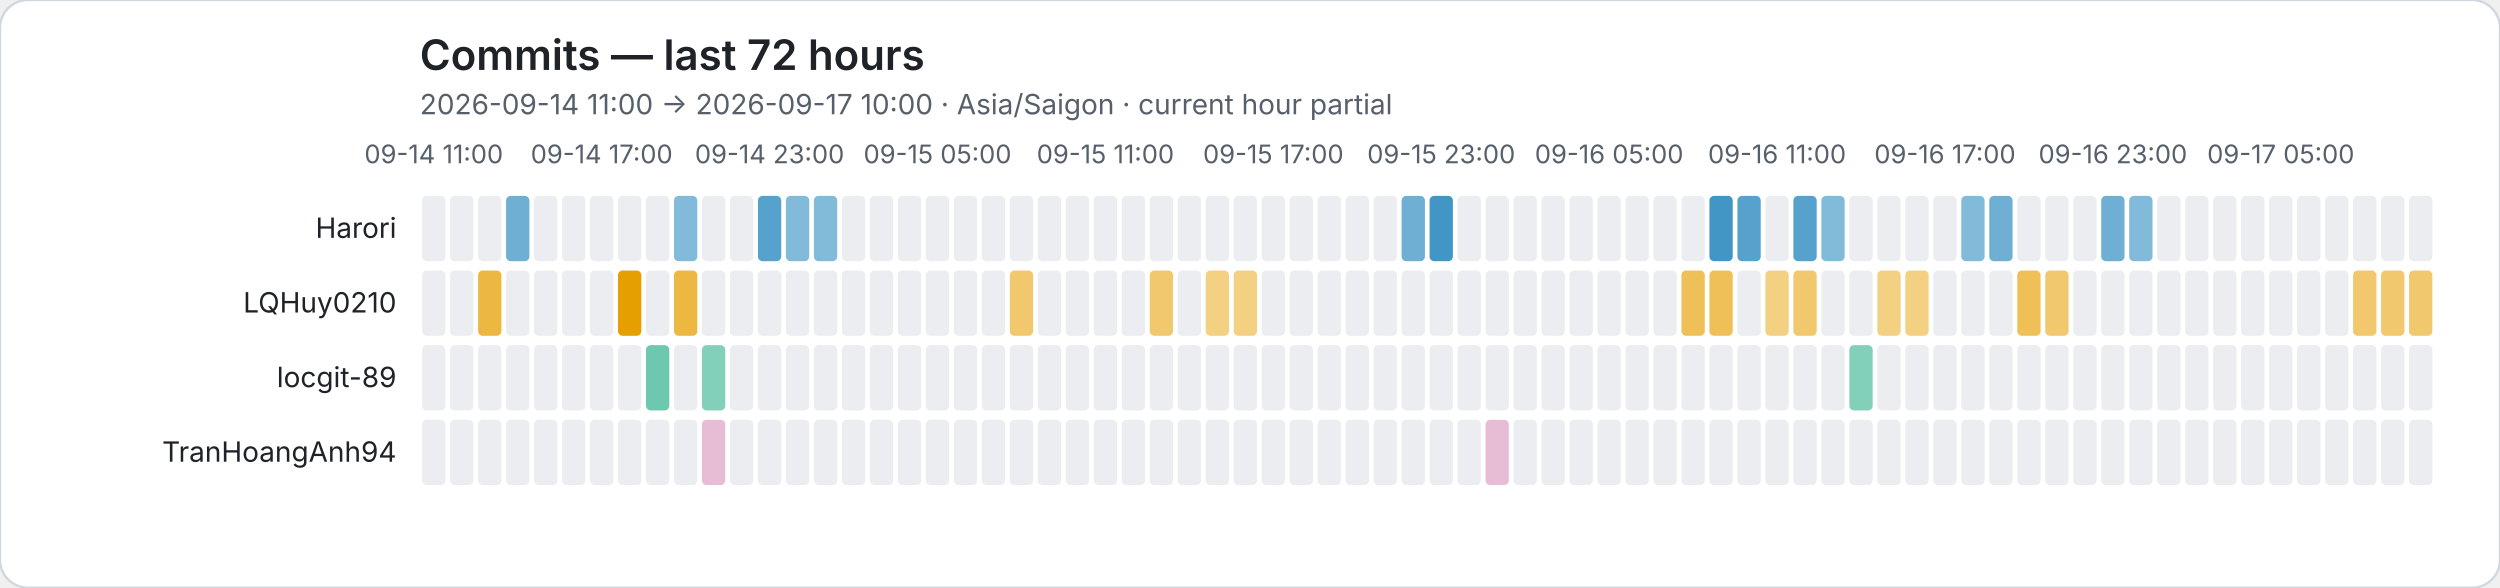
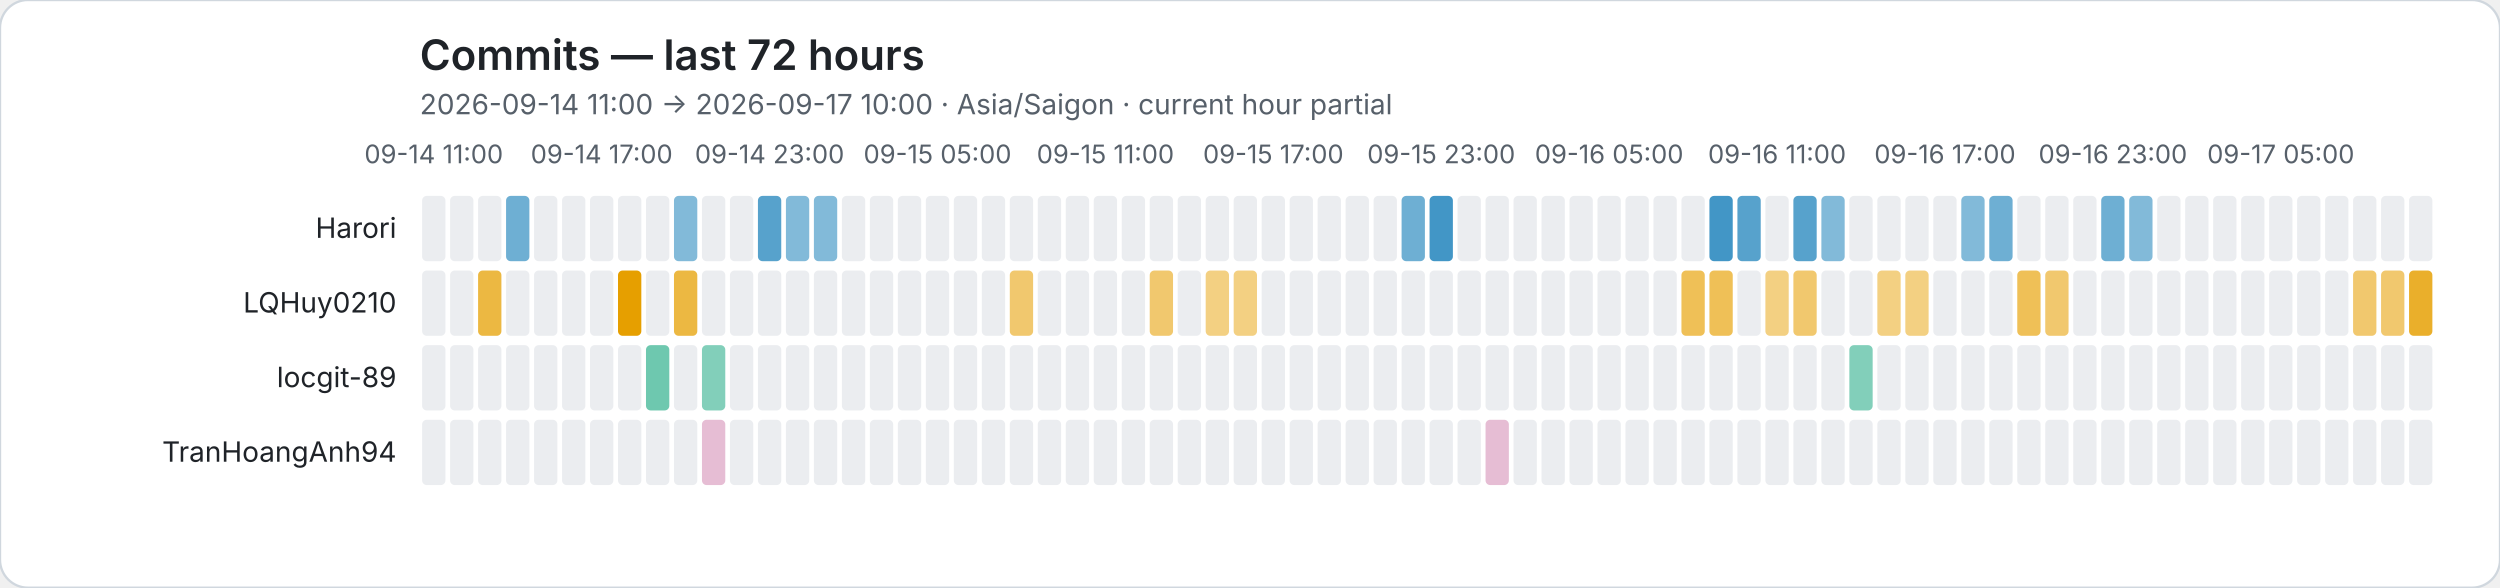
<svg xmlns="http://www.w3.org/2000/svg" role="img" viewBox="0 0 1072 252">
  <rect width="1072" height="252" rx="12" fill="#ffffff" stroke="#d0d7de" />
  <style>text{font-family:system-ui,-apple-system,BlinkMacSystemFont,"Segoe UI",sans-serif}.axis{fill:#57606a;font-size:11px}.heading{fill:#1f2328;font-size:18px;font-weight:600}.subheading{fill:#57606a;font-size:12px}.name{fill:#1f2328;font-size:12px}</style>
  <text class="heading" x="180" y="30">Commits — last 72 hours</text>
  <text class="subheading" x="180" y="49">2026-09-14 11:00 → 2026-09-17 10:00 · Asia/Saigon · current hour partial</text>
  <text class="axis" x="186" y="70" text-anchor="middle">09-14 11:00</text>
  <text class="axis" x="258" y="70" text-anchor="middle">09-14 17:00</text>
  <text class="axis" x="330" y="70" text-anchor="middle">09-14 23:00</text>
  <text class="axis" x="402" y="70" text-anchor="middle">09-15 05:00</text>
  <text class="axis" x="474" y="70" text-anchor="middle">09-15 11:00</text>
  <text class="axis" x="546" y="70" text-anchor="middle">09-15 17:00</text>
  <text class="axis" x="618" y="70" text-anchor="middle">09-15 23:00</text>
  <text class="axis" x="690" y="70" text-anchor="middle">09-16 05:00</text>
  <text class="axis" x="762" y="70" text-anchor="middle">09-16 11:00</text>
  <text class="axis" x="834" y="70" text-anchor="middle">09-16 17:00</text>
  <text class="axis" x="906" y="70" text-anchor="middle">09-16 23:00</text>
  <text class="axis" x="978" y="70" text-anchor="middle">09-17 05:00</text>
  <text class="name" x="170" y="102" text-anchor="end">Harori</text>
  <rect data-hour="0" x="181" y="84" width="10" height="28" rx="2" fill="#ebedf0" />
  <rect data-hour="1" x="193" y="84" width="10" height="28" rx="2" fill="#ebedf0" />
  <rect data-hour="2" x="205" y="84" width="10" height="28" rx="2" fill="#ebedf0" />
  <rect data-hour="3" x="217" y="84" width="10" height="28" rx="2" fill="rgba(0, 114, 178, 0.57)" />
  <rect data-hour="4" x="229" y="84" width="10" height="28" rx="2" fill="#ebedf0" />
  <rect data-hour="5" x="241" y="84" width="10" height="28" rx="2" fill="#ebedf0" />
  <rect data-hour="6" x="253" y="84" width="10" height="28" rx="2" fill="#ebedf0" />
  <rect data-hour="7" x="265" y="84" width="10" height="28" rx="2" fill="#ebedf0" />
  <rect data-hour="8" x="277" y="84" width="10" height="28" rx="2" fill="#ebedf0" />
  <rect data-hour="9" x="289" y="84" width="10" height="28" rx="2" fill="rgba(0, 114, 178, 0.49)" />
  <rect data-hour="10" x="301" y="84" width="10" height="28" rx="2" fill="#ebedf0" />
  <rect data-hour="11" x="313" y="84" width="10" height="28" rx="2" fill="#ebedf0" />
  <rect data-hour="12" x="325" y="84" width="10" height="28" rx="2" fill="rgba(0, 114, 178, 0.66)" />
  <rect data-hour="13" x="337" y="84" width="10" height="28" rx="2" fill="rgba(0, 114, 178, 0.49)" />
  <rect data-hour="14" x="349" y="84" width="10" height="28" rx="2" fill="rgba(0, 114, 178, 0.49)" />
  <rect data-hour="15" x="361" y="84" width="10" height="28" rx="2" fill="#ebedf0" />
  <rect data-hour="16" x="373" y="84" width="10" height="28" rx="2" fill="#ebedf0" />
  <rect data-hour="17" x="385" y="84" width="10" height="28" rx="2" fill="#ebedf0" />
  <rect data-hour="18" x="397" y="84" width="10" height="28" rx="2" fill="#ebedf0" />
  <rect data-hour="19" x="409" y="84" width="10" height="28" rx="2" fill="#ebedf0" />
  <rect data-hour="20" x="421" y="84" width="10" height="28" rx="2" fill="#ebedf0" />
  <rect data-hour="21" x="433" y="84" width="10" height="28" rx="2" fill="#ebedf0" />
  <rect data-hour="22" x="445" y="84" width="10" height="28" rx="2" fill="#ebedf0" />
  <rect data-hour="23" x="457" y="84" width="10" height="28" rx="2" fill="#ebedf0" />
  <rect data-hour="24" x="469" y="84" width="10" height="28" rx="2" fill="#ebedf0" />
  <rect data-hour="25" x="481" y="84" width="10" height="28" rx="2" fill="#ebedf0" />
  <rect data-hour="26" x="493" y="84" width="10" height="28" rx="2" fill="#ebedf0" />
  <rect data-hour="27" x="505" y="84" width="10" height="28" rx="2" fill="#ebedf0" />
  <rect data-hour="28" x="517" y="84" width="10" height="28" rx="2" fill="#ebedf0" />
  <rect data-hour="29" x="529" y="84" width="10" height="28" rx="2" fill="#ebedf0" />
  <rect data-hour="30" x="541" y="84" width="10" height="28" rx="2" fill="#ebedf0" />
  <rect data-hour="31" x="553" y="84" width="10" height="28" rx="2" fill="#ebedf0" />
  <rect data-hour="32" x="565" y="84" width="10" height="28" rx="2" fill="#ebedf0" />
  <rect data-hour="33" x="577" y="84" width="10" height="28" rx="2" fill="#ebedf0" />
  <rect data-hour="34" x="589" y="84" width="10" height="28" rx="2" fill="#ebedf0" />
  <rect data-hour="35" x="601" y="84" width="10" height="28" rx="2" fill="rgba(0, 114, 178, 0.57)" />
  <rect data-hour="36" x="613" y="84" width="10" height="28" rx="2" fill="rgba(0, 114, 178, 0.74)" />
  <rect data-hour="37" x="625" y="84" width="10" height="28" rx="2" fill="#ebedf0" />
  <rect data-hour="38" x="637" y="84" width="10" height="28" rx="2" fill="#ebedf0" />
  <rect data-hour="39" x="649" y="84" width="10" height="28" rx="2" fill="#ebedf0" />
  <rect data-hour="40" x="661" y="84" width="10" height="28" rx="2" fill="#ebedf0" />
  <rect data-hour="41" x="673" y="84" width="10" height="28" rx="2" fill="#ebedf0" />
  <rect data-hour="42" x="685" y="84" width="10" height="28" rx="2" fill="#ebedf0" />
  <rect data-hour="43" x="697" y="84" width="10" height="28" rx="2" fill="#ebedf0" />
  <rect data-hour="44" x="709" y="84" width="10" height="28" rx="2" fill="#ebedf0" />
  <rect data-hour="45" x="721" y="84" width="10" height="28" rx="2" fill="#ebedf0" />
  <rect data-hour="46" x="733" y="84" width="10" height="28" rx="2" fill="rgba(0, 114, 178, 0.74)" />
  <rect data-hour="47" x="745" y="84" width="10" height="28" rx="2" fill="rgba(0, 114, 178, 0.66)" />
  <rect data-hour="48" x="757" y="84" width="10" height="28" rx="2" fill="#ebedf0" />
  <rect data-hour="49" x="769" y="84" width="10" height="28" rx="2" fill="rgba(0, 114, 178, 0.66)" />
  <rect data-hour="50" x="781" y="84" width="10" height="28" rx="2" fill="rgba(0, 114, 178, 0.49)" />
  <rect data-hour="51" x="793" y="84" width="10" height="28" rx="2" fill="#ebedf0" />
  <rect data-hour="52" x="805" y="84" width="10" height="28" rx="2" fill="#ebedf0" />
  <rect data-hour="53" x="817" y="84" width="10" height="28" rx="2" fill="#ebedf0" />
  <rect data-hour="54" x="829" y="84" width="10" height="28" rx="2" fill="#ebedf0" />
  <rect data-hour="55" x="841" y="84" width="10" height="28" rx="2" fill="rgba(0, 114, 178, 0.49)" />
  <rect data-hour="56" x="853" y="84" width="10" height="28" rx="2" fill="rgba(0, 114, 178, 0.57)" />
  <rect data-hour="57" x="865" y="84" width="10" height="28" rx="2" fill="#ebedf0" />
  <rect data-hour="58" x="877" y="84" width="10" height="28" rx="2" fill="#ebedf0" />
  <rect data-hour="59" x="889" y="84" width="10" height="28" rx="2" fill="#ebedf0" />
  <rect data-hour="60" x="901" y="84" width="10" height="28" rx="2" fill="rgba(0, 114, 178, 0.57)" />
  <rect data-hour="61" x="913" y="84" width="10" height="28" rx="2" fill="rgba(0, 114, 178, 0.49)" />
  <rect data-hour="62" x="925" y="84" width="10" height="28" rx="2" fill="#ebedf0" />
  <rect data-hour="63" x="937" y="84" width="10" height="28" rx="2" fill="#ebedf0" />
  <rect data-hour="64" x="949" y="84" width="10" height="28" rx="2" fill="#ebedf0" />
  <rect data-hour="65" x="961" y="84" width="10" height="28" rx="2" fill="#ebedf0" />
  <rect data-hour="66" x="973" y="84" width="10" height="28" rx="2" fill="#ebedf0" />
  <rect data-hour="67" x="985" y="84" width="10" height="28" rx="2" fill="#ebedf0" />
  <rect data-hour="68" x="997" y="84" width="10" height="28" rx="2" fill="#ebedf0" />
  <rect data-hour="69" x="1009" y="84" width="10" height="28" rx="2" fill="#ebedf0" />
  <rect data-hour="70" x="1021" y="84" width="10" height="28" rx="2" fill="#ebedf0" />
  <rect data-hour="71" x="1033" y="84" width="10" height="28" rx="2" fill="#ebedf0" />
  <text class="name" x="170" y="134" text-anchor="end">LQHuy0210</text>
  <rect data-hour="0" x="181" y="116" width="10" height="28" rx="2" fill="#ebedf0" />
  <rect data-hour="1" x="193" y="116" width="10" height="28" rx="2" fill="#ebedf0" />
  <rect data-hour="2" x="205" y="116" width="10" height="28" rx="2" fill="rgba(230, 159, 0, 0.74)" />
  <rect data-hour="3" x="217" y="116" width="10" height="28" rx="2" fill="#ebedf0" />
  <rect data-hour="4" x="229" y="116" width="10" height="28" rx="2" fill="#ebedf0" />
  <rect data-hour="5" x="241" y="116" width="10" height="28" rx="2" fill="#ebedf0" />
  <rect data-hour="6" x="253" y="116" width="10" height="28" rx="2" fill="#ebedf0" />
  <rect data-hour="7" x="265" y="116" width="10" height="28" rx="2" fill="rgba(230, 159, 0, 1.00)" />
  <rect data-hour="8" x="277" y="116" width="10" height="28" rx="2" fill="#ebedf0" />
  <rect data-hour="9" x="289" y="116" width="10" height="28" rx="2" fill="rgba(230, 159, 0, 0.74)" />
  <rect data-hour="10" x="301" y="116" width="10" height="28" rx="2" fill="#ebedf0" />
  <rect data-hour="11" x="313" y="116" width="10" height="28" rx="2" fill="#ebedf0" />
  <rect data-hour="12" x="325" y="116" width="10" height="28" rx="2" fill="#ebedf0" />
  <rect data-hour="13" x="337" y="116" width="10" height="28" rx="2" fill="#ebedf0" />
  <rect data-hour="14" x="349" y="116" width="10" height="28" rx="2" fill="#ebedf0" />
  <rect data-hour="15" x="361" y="116" width="10" height="28" rx="2" fill="#ebedf0" />
  <rect data-hour="16" x="373" y="116" width="10" height="28" rx="2" fill="#ebedf0" />
  <rect data-hour="17" x="385" y="116" width="10" height="28" rx="2" fill="#ebedf0" />
  <rect data-hour="18" x="397" y="116" width="10" height="28" rx="2" fill="#ebedf0" />
  <rect data-hour="19" x="409" y="116" width="10" height="28" rx="2" fill="#ebedf0" />
  <rect data-hour="20" x="421" y="116" width="10" height="28" rx="2" fill="#ebedf0" />
  <rect data-hour="21" x="433" y="116" width="10" height="28" rx="2" fill="rgba(230, 159, 0, 0.57)" />
  <rect data-hour="22" x="445" y="116" width="10" height="28" rx="2" fill="#ebedf0" />
  <rect data-hour="23" x="457" y="116" width="10" height="28" rx="2" fill="#ebedf0" />
  <rect data-hour="24" x="469" y="116" width="10" height="28" rx="2" fill="#ebedf0" />
  <rect data-hour="25" x="481" y="116" width="10" height="28" rx="2" fill="#ebedf0" />
  <rect data-hour="26" x="493" y="116" width="10" height="28" rx="2" fill="rgba(230, 159, 0, 0.57)" />
  <rect data-hour="27" x="505" y="116" width="10" height="28" rx="2" fill="#ebedf0" />
  <rect data-hour="28" x="517" y="116" width="10" height="28" rx="2" fill="rgba(230, 159, 0, 0.49)" />
  <rect data-hour="29" x="529" y="116" width="10" height="28" rx="2" fill="rgba(230, 159, 0, 0.49)" />
  <rect data-hour="30" x="541" y="116" width="10" height="28" rx="2" fill="#ebedf0" />
  <rect data-hour="31" x="553" y="116" width="10" height="28" rx="2" fill="#ebedf0" />
  <rect data-hour="32" x="565" y="116" width="10" height="28" rx="2" fill="#ebedf0" />
  <rect data-hour="33" x="577" y="116" width="10" height="28" rx="2" fill="#ebedf0" />
  <rect data-hour="34" x="589" y="116" width="10" height="28" rx="2" fill="#ebedf0" />
  <rect data-hour="35" x="601" y="116" width="10" height="28" rx="2" fill="#ebedf0" />
  <rect data-hour="36" x="613" y="116" width="10" height="28" rx="2" fill="#ebedf0" />
  <rect data-hour="37" x="625" y="116" width="10" height="28" rx="2" fill="#ebedf0" />
  <rect data-hour="38" x="637" y="116" width="10" height="28" rx="2" fill="#ebedf0" />
  <rect data-hour="39" x="649" y="116" width="10" height="28" rx="2" fill="#ebedf0" />
  <rect data-hour="40" x="661" y="116" width="10" height="28" rx="2" fill="#ebedf0" />
  <rect data-hour="41" x="673" y="116" width="10" height="28" rx="2" fill="#ebedf0" />
  <rect data-hour="42" x="685" y="116" width="10" height="28" rx="2" fill="#ebedf0" />
  <rect data-hour="43" x="697" y="116" width="10" height="28" rx="2" fill="#ebedf0" />
  <rect data-hour="44" x="709" y="116" width="10" height="28" rx="2" fill="#ebedf0" />
  <rect data-hour="45" x="721" y="116" width="10" height="28" rx="2" fill="rgba(230, 159, 0, 0.66)" />
  <rect data-hour="46" x="733" y="116" width="10" height="28" rx="2" fill="rgba(230, 159, 0, 0.66)" />
  <rect data-hour="47" x="745" y="116" width="10" height="28" rx="2" fill="#ebedf0" />
  <rect data-hour="48" x="757" y="116" width="10" height="28" rx="2" fill="rgba(230, 159, 0, 0.49)" />
  <rect data-hour="49" x="769" y="116" width="10" height="28" rx="2" fill="rgba(230, 159, 0, 0.57)" />
  <rect data-hour="50" x="781" y="116" width="10" height="28" rx="2" fill="#ebedf0" />
  <rect data-hour="51" x="793" y="116" width="10" height="28" rx="2" fill="#ebedf0" />
  <rect data-hour="52" x="805" y="116" width="10" height="28" rx="2" fill="rgba(230, 159, 0, 0.49)" />
  <rect data-hour="53" x="817" y="116" width="10" height="28" rx="2" fill="rgba(230, 159, 0, 0.49)" />
  <rect data-hour="54" x="829" y="116" width="10" height="28" rx="2" fill="#ebedf0" />
  <rect data-hour="55" x="841" y="116" width="10" height="28" rx="2" fill="#ebedf0" />
  <rect data-hour="56" x="853" y="116" width="10" height="28" rx="2" fill="#ebedf0" />
  <rect data-hour="57" x="865" y="116" width="10" height="28" rx="2" fill="rgba(230, 159, 0, 0.66)" />
  <rect data-hour="58" x="877" y="116" width="10" height="28" rx="2" fill="rgba(230, 159, 0, 0.57)" />
  <rect data-hour="59" x="889" y="116" width="10" height="28" rx="2" fill="#ebedf0" />
  <rect data-hour="60" x="901" y="116" width="10" height="28" rx="2" fill="#ebedf0" />
  <rect data-hour="61" x="913" y="116" width="10" height="28" rx="2" fill="#ebedf0" />
  <rect data-hour="62" x="925" y="116" width="10" height="28" rx="2" fill="#ebedf0" />
  <rect data-hour="63" x="937" y="116" width="10" height="28" rx="2" fill="#ebedf0" />
  <rect data-hour="64" x="949" y="116" width="10" height="28" rx="2" fill="#ebedf0" />
  <rect data-hour="65" x="961" y="116" width="10" height="28" rx="2" fill="#ebedf0" />
  <rect data-hour="66" x="973" y="116" width="10" height="28" rx="2" fill="#ebedf0" />
  <rect data-hour="67" x="985" y="116" width="10" height="28" rx="2" fill="#ebedf0" />
  <rect data-hour="68" x="997" y="116" width="10" height="28" rx="2" fill="#ebedf0" />
  <rect data-hour="69" x="1009" y="116" width="10" height="28" rx="2" fill="rgba(230, 159, 0, 0.57)" />
  <rect data-hour="70" x="1021" y="116" width="10" height="28" rx="2" fill="rgba(230, 159, 0, 0.57)" />
-   <rect data-hour="71" x="1033" y="116" width="10" height="28" rx="2" fill="rgba(230, 159, 0, 0.57)" />
+   <rect data-hour="71" x="1033" y="116" width="10" height="28" rx="2" fill="rgba(230, 159, 0, 0.83)" />
  <text class="name" x="170" y="166" text-anchor="end">locgit-89</text>
  <rect data-hour="0" x="181" y="148" width="10" height="28" rx="2" fill="#ebedf0" />
  <rect data-hour="1" x="193" y="148" width="10" height="28" rx="2" fill="#ebedf0" />
  <rect data-hour="2" x="205" y="148" width="10" height="28" rx="2" fill="#ebedf0" />
  <rect data-hour="3" x="217" y="148" width="10" height="28" rx="2" fill="#ebedf0" />
  <rect data-hour="4" x="229" y="148" width="10" height="28" rx="2" fill="#ebedf0" />
  <rect data-hour="5" x="241" y="148" width="10" height="28" rx="2" fill="#ebedf0" />
  <rect data-hour="6" x="253" y="148" width="10" height="28" rx="2" fill="#ebedf0" />
  <rect data-hour="7" x="265" y="148" width="10" height="28" rx="2" fill="#ebedf0" />
  <rect data-hour="8" x="277" y="148" width="10" height="28" rx="2" fill="rgba(0, 158, 115, 0.57)" />
  <rect data-hour="9" x="289" y="148" width="10" height="28" rx="2" fill="#ebedf0" />
  <rect data-hour="10" x="301" y="148" width="10" height="28" rx="2" fill="rgba(0, 158, 115, 0.49)" />
  <rect data-hour="11" x="313" y="148" width="10" height="28" rx="2" fill="#ebedf0" />
  <rect data-hour="12" x="325" y="148" width="10" height="28" rx="2" fill="#ebedf0" />
  <rect data-hour="13" x="337" y="148" width="10" height="28" rx="2" fill="#ebedf0" />
  <rect data-hour="14" x="349" y="148" width="10" height="28" rx="2" fill="#ebedf0" />
  <rect data-hour="15" x="361" y="148" width="10" height="28" rx="2" fill="#ebedf0" />
  <rect data-hour="16" x="373" y="148" width="10" height="28" rx="2" fill="#ebedf0" />
  <rect data-hour="17" x="385" y="148" width="10" height="28" rx="2" fill="#ebedf0" />
  <rect data-hour="18" x="397" y="148" width="10" height="28" rx="2" fill="#ebedf0" />
  <rect data-hour="19" x="409" y="148" width="10" height="28" rx="2" fill="#ebedf0" />
  <rect data-hour="20" x="421" y="148" width="10" height="28" rx="2" fill="#ebedf0" />
  <rect data-hour="21" x="433" y="148" width="10" height="28" rx="2" fill="#ebedf0" />
  <rect data-hour="22" x="445" y="148" width="10" height="28" rx="2" fill="#ebedf0" />
  <rect data-hour="23" x="457" y="148" width="10" height="28" rx="2" fill="#ebedf0" />
  <rect data-hour="24" x="469" y="148" width="10" height="28" rx="2" fill="#ebedf0" />
  <rect data-hour="25" x="481" y="148" width="10" height="28" rx="2" fill="#ebedf0" />
  <rect data-hour="26" x="493" y="148" width="10" height="28" rx="2" fill="#ebedf0" />
  <rect data-hour="27" x="505" y="148" width="10" height="28" rx="2" fill="#ebedf0" />
  <rect data-hour="28" x="517" y="148" width="10" height="28" rx="2" fill="#ebedf0" />
  <rect data-hour="29" x="529" y="148" width="10" height="28" rx="2" fill="#ebedf0" />
  <rect data-hour="30" x="541" y="148" width="10" height="28" rx="2" fill="#ebedf0" />
  <rect data-hour="31" x="553" y="148" width="10" height="28" rx="2" fill="#ebedf0" />
  <rect data-hour="32" x="565" y="148" width="10" height="28" rx="2" fill="#ebedf0" />
  <rect data-hour="33" x="577" y="148" width="10" height="28" rx="2" fill="#ebedf0" />
  <rect data-hour="34" x="589" y="148" width="10" height="28" rx="2" fill="#ebedf0" />
  <rect data-hour="35" x="601" y="148" width="10" height="28" rx="2" fill="#ebedf0" />
  <rect data-hour="36" x="613" y="148" width="10" height="28" rx="2" fill="#ebedf0" />
  <rect data-hour="37" x="625" y="148" width="10" height="28" rx="2" fill="#ebedf0" />
  <rect data-hour="38" x="637" y="148" width="10" height="28" rx="2" fill="#ebedf0" />
  <rect data-hour="39" x="649" y="148" width="10" height="28" rx="2" fill="#ebedf0" />
  <rect data-hour="40" x="661" y="148" width="10" height="28" rx="2" fill="#ebedf0" />
  <rect data-hour="41" x="673" y="148" width="10" height="28" rx="2" fill="#ebedf0" />
  <rect data-hour="42" x="685" y="148" width="10" height="28" rx="2" fill="#ebedf0" />
  <rect data-hour="43" x="697" y="148" width="10" height="28" rx="2" fill="#ebedf0" />
  <rect data-hour="44" x="709" y="148" width="10" height="28" rx="2" fill="#ebedf0" />
  <rect data-hour="45" x="721" y="148" width="10" height="28" rx="2" fill="#ebedf0" />
  <rect data-hour="46" x="733" y="148" width="10" height="28" rx="2" fill="#ebedf0" />
  <rect data-hour="47" x="745" y="148" width="10" height="28" rx="2" fill="#ebedf0" />
  <rect data-hour="48" x="757" y="148" width="10" height="28" rx="2" fill="#ebedf0" />
  <rect data-hour="49" x="769" y="148" width="10" height="28" rx="2" fill="#ebedf0" />
  <rect data-hour="50" x="781" y="148" width="10" height="28" rx="2" fill="#ebedf0" />
  <rect data-hour="51" x="793" y="148" width="10" height="28" rx="2" fill="rgba(0, 158, 115, 0.49)" />
  <rect data-hour="52" x="805" y="148" width="10" height="28" rx="2" fill="#ebedf0" />
  <rect data-hour="53" x="817" y="148" width="10" height="28" rx="2" fill="#ebedf0" />
  <rect data-hour="54" x="829" y="148" width="10" height="28" rx="2" fill="#ebedf0" />
  <rect data-hour="55" x="841" y="148" width="10" height="28" rx="2" fill="#ebedf0" />
  <rect data-hour="56" x="853" y="148" width="10" height="28" rx="2" fill="#ebedf0" />
  <rect data-hour="57" x="865" y="148" width="10" height="28" rx="2" fill="#ebedf0" />
  <rect data-hour="58" x="877" y="148" width="10" height="28" rx="2" fill="#ebedf0" />
  <rect data-hour="59" x="889" y="148" width="10" height="28" rx="2" fill="#ebedf0" />
  <rect data-hour="60" x="901" y="148" width="10" height="28" rx="2" fill="#ebedf0" />
  <rect data-hour="61" x="913" y="148" width="10" height="28" rx="2" fill="#ebedf0" />
  <rect data-hour="62" x="925" y="148" width="10" height="28" rx="2" fill="#ebedf0" />
  <rect data-hour="63" x="937" y="148" width="10" height="28" rx="2" fill="#ebedf0" />
  <rect data-hour="64" x="949" y="148" width="10" height="28" rx="2" fill="#ebedf0" />
  <rect data-hour="65" x="961" y="148" width="10" height="28" rx="2" fill="#ebedf0" />
  <rect data-hour="66" x="973" y="148" width="10" height="28" rx="2" fill="#ebedf0" />
  <rect data-hour="67" x="985" y="148" width="10" height="28" rx="2" fill="#ebedf0" />
  <rect data-hour="68" x="997" y="148" width="10" height="28" rx="2" fill="#ebedf0" />
  <rect data-hour="69" x="1009" y="148" width="10" height="28" rx="2" fill="#ebedf0" />
  <rect data-hour="70" x="1021" y="148" width="10" height="28" rx="2" fill="#ebedf0" />
  <rect data-hour="71" x="1033" y="148" width="10" height="28" rx="2" fill="#ebedf0" />
  <text class="name" x="170" y="198" text-anchor="end">TranHoangAnh94</text>
  <rect data-hour="0" x="181" y="180" width="10" height="28" rx="2" fill="#ebedf0" />
  <rect data-hour="1" x="193" y="180" width="10" height="28" rx="2" fill="#ebedf0" />
  <rect data-hour="2" x="205" y="180" width="10" height="28" rx="2" fill="#ebedf0" />
  <rect data-hour="3" x="217" y="180" width="10" height="28" rx="2" fill="#ebedf0" />
  <rect data-hour="4" x="229" y="180" width="10" height="28" rx="2" fill="#ebedf0" />
  <rect data-hour="5" x="241" y="180" width="10" height="28" rx="2" fill="#ebedf0" />
  <rect data-hour="6" x="253" y="180" width="10" height="28" rx="2" fill="#ebedf0" />
  <rect data-hour="7" x="265" y="180" width="10" height="28" rx="2" fill="#ebedf0" />
  <rect data-hour="8" x="277" y="180" width="10" height="28" rx="2" fill="#ebedf0" />
  <rect data-hour="9" x="289" y="180" width="10" height="28" rx="2" fill="#ebedf0" />
  <rect data-hour="10" x="301" y="180" width="10" height="28" rx="2" fill="rgba(204, 121, 167, 0.49)" />
  <rect data-hour="11" x="313" y="180" width="10" height="28" rx="2" fill="#ebedf0" />
  <rect data-hour="12" x="325" y="180" width="10" height="28" rx="2" fill="#ebedf0" />
  <rect data-hour="13" x="337" y="180" width="10" height="28" rx="2" fill="#ebedf0" />
  <rect data-hour="14" x="349" y="180" width="10" height="28" rx="2" fill="#ebedf0" />
  <rect data-hour="15" x="361" y="180" width="10" height="28" rx="2" fill="#ebedf0" />
  <rect data-hour="16" x="373" y="180" width="10" height="28" rx="2" fill="#ebedf0" />
  <rect data-hour="17" x="385" y="180" width="10" height="28" rx="2" fill="#ebedf0" />
  <rect data-hour="18" x="397" y="180" width="10" height="28" rx="2" fill="#ebedf0" />
  <rect data-hour="19" x="409" y="180" width="10" height="28" rx="2" fill="#ebedf0" />
  <rect data-hour="20" x="421" y="180" width="10" height="28" rx="2" fill="#ebedf0" />
  <rect data-hour="21" x="433" y="180" width="10" height="28" rx="2" fill="#ebedf0" />
  <rect data-hour="22" x="445" y="180" width="10" height="28" rx="2" fill="#ebedf0" />
  <rect data-hour="23" x="457" y="180" width="10" height="28" rx="2" fill="#ebedf0" />
  <rect data-hour="24" x="469" y="180" width="10" height="28" rx="2" fill="#ebedf0" />
  <rect data-hour="25" x="481" y="180" width="10" height="28" rx="2" fill="#ebedf0" />
  <rect data-hour="26" x="493" y="180" width="10" height="28" rx="2" fill="#ebedf0" />
  <rect data-hour="27" x="505" y="180" width="10" height="28" rx="2" fill="#ebedf0" />
  <rect data-hour="28" x="517" y="180" width="10" height="28" rx="2" fill="#ebedf0" />
  <rect data-hour="29" x="529" y="180" width="10" height="28" rx="2" fill="#ebedf0" />
  <rect data-hour="30" x="541" y="180" width="10" height="28" rx="2" fill="#ebedf0" />
  <rect data-hour="31" x="553" y="180" width="10" height="28" rx="2" fill="#ebedf0" />
  <rect data-hour="32" x="565" y="180" width="10" height="28" rx="2" fill="#ebedf0" />
  <rect data-hour="33" x="577" y="180" width="10" height="28" rx="2" fill="#ebedf0" />
  <rect data-hour="34" x="589" y="180" width="10" height="28" rx="2" fill="#ebedf0" />
  <rect data-hour="35" x="601" y="180" width="10" height="28" rx="2" fill="#ebedf0" />
  <rect data-hour="36" x="613" y="180" width="10" height="28" rx="2" fill="#ebedf0" />
  <rect data-hour="37" x="625" y="180" width="10" height="28" rx="2" fill="#ebedf0" />
  <rect data-hour="38" x="637" y="180" width="10" height="28" rx="2" fill="rgba(204, 121, 167, 0.49)" />
  <rect data-hour="39" x="649" y="180" width="10" height="28" rx="2" fill="#ebedf0" />
  <rect data-hour="40" x="661" y="180" width="10" height="28" rx="2" fill="#ebedf0" />
  <rect data-hour="41" x="673" y="180" width="10" height="28" rx="2" fill="#ebedf0" />
  <rect data-hour="42" x="685" y="180" width="10" height="28" rx="2" fill="#ebedf0" />
  <rect data-hour="43" x="697" y="180" width="10" height="28" rx="2" fill="#ebedf0" />
  <rect data-hour="44" x="709" y="180" width="10" height="28" rx="2" fill="#ebedf0" />
  <rect data-hour="45" x="721" y="180" width="10" height="28" rx="2" fill="#ebedf0" />
  <rect data-hour="46" x="733" y="180" width="10" height="28" rx="2" fill="#ebedf0" />
  <rect data-hour="47" x="745" y="180" width="10" height="28" rx="2" fill="#ebedf0" />
  <rect data-hour="48" x="757" y="180" width="10" height="28" rx="2" fill="#ebedf0" />
  <rect data-hour="49" x="769" y="180" width="10" height="28" rx="2" fill="#ebedf0" />
  <rect data-hour="50" x="781" y="180" width="10" height="28" rx="2" fill="#ebedf0" />
  <rect data-hour="51" x="793" y="180" width="10" height="28" rx="2" fill="#ebedf0" />
  <rect data-hour="52" x="805" y="180" width="10" height="28" rx="2" fill="#ebedf0" />
  <rect data-hour="53" x="817" y="180" width="10" height="28" rx="2" fill="#ebedf0" />
  <rect data-hour="54" x="829" y="180" width="10" height="28" rx="2" fill="#ebedf0" />
  <rect data-hour="55" x="841" y="180" width="10" height="28" rx="2" fill="#ebedf0" />
  <rect data-hour="56" x="853" y="180" width="10" height="28" rx="2" fill="#ebedf0" />
  <rect data-hour="57" x="865" y="180" width="10" height="28" rx="2" fill="#ebedf0" />
  <rect data-hour="58" x="877" y="180" width="10" height="28" rx="2" fill="#ebedf0" />
  <rect data-hour="59" x="889" y="180" width="10" height="28" rx="2" fill="#ebedf0" />
  <rect data-hour="60" x="901" y="180" width="10" height="28" rx="2" fill="#ebedf0" />
  <rect data-hour="61" x="913" y="180" width="10" height="28" rx="2" fill="#ebedf0" />
  <rect data-hour="62" x="925" y="180" width="10" height="28" rx="2" fill="#ebedf0" />
  <rect data-hour="63" x="937" y="180" width="10" height="28" rx="2" fill="#ebedf0" />
  <rect data-hour="64" x="949" y="180" width="10" height="28" rx="2" fill="#ebedf0" />
  <rect data-hour="65" x="961" y="180" width="10" height="28" rx="2" fill="#ebedf0" />
  <rect data-hour="66" x="973" y="180" width="10" height="28" rx="2" fill="#ebedf0" />
  <rect data-hour="67" x="985" y="180" width="10" height="28" rx="2" fill="#ebedf0" />
  <rect data-hour="68" x="997" y="180" width="10" height="28" rx="2" fill="#ebedf0" />
  <rect data-hour="69" x="1009" y="180" width="10" height="28" rx="2" fill="#ebedf0" />
  <rect data-hour="70" x="1021" y="180" width="10" height="28" rx="2" fill="#ebedf0" />
  <rect data-hour="71" x="1033" y="180" width="10" height="28" rx="2" fill="#ebedf0" />
</svg>
